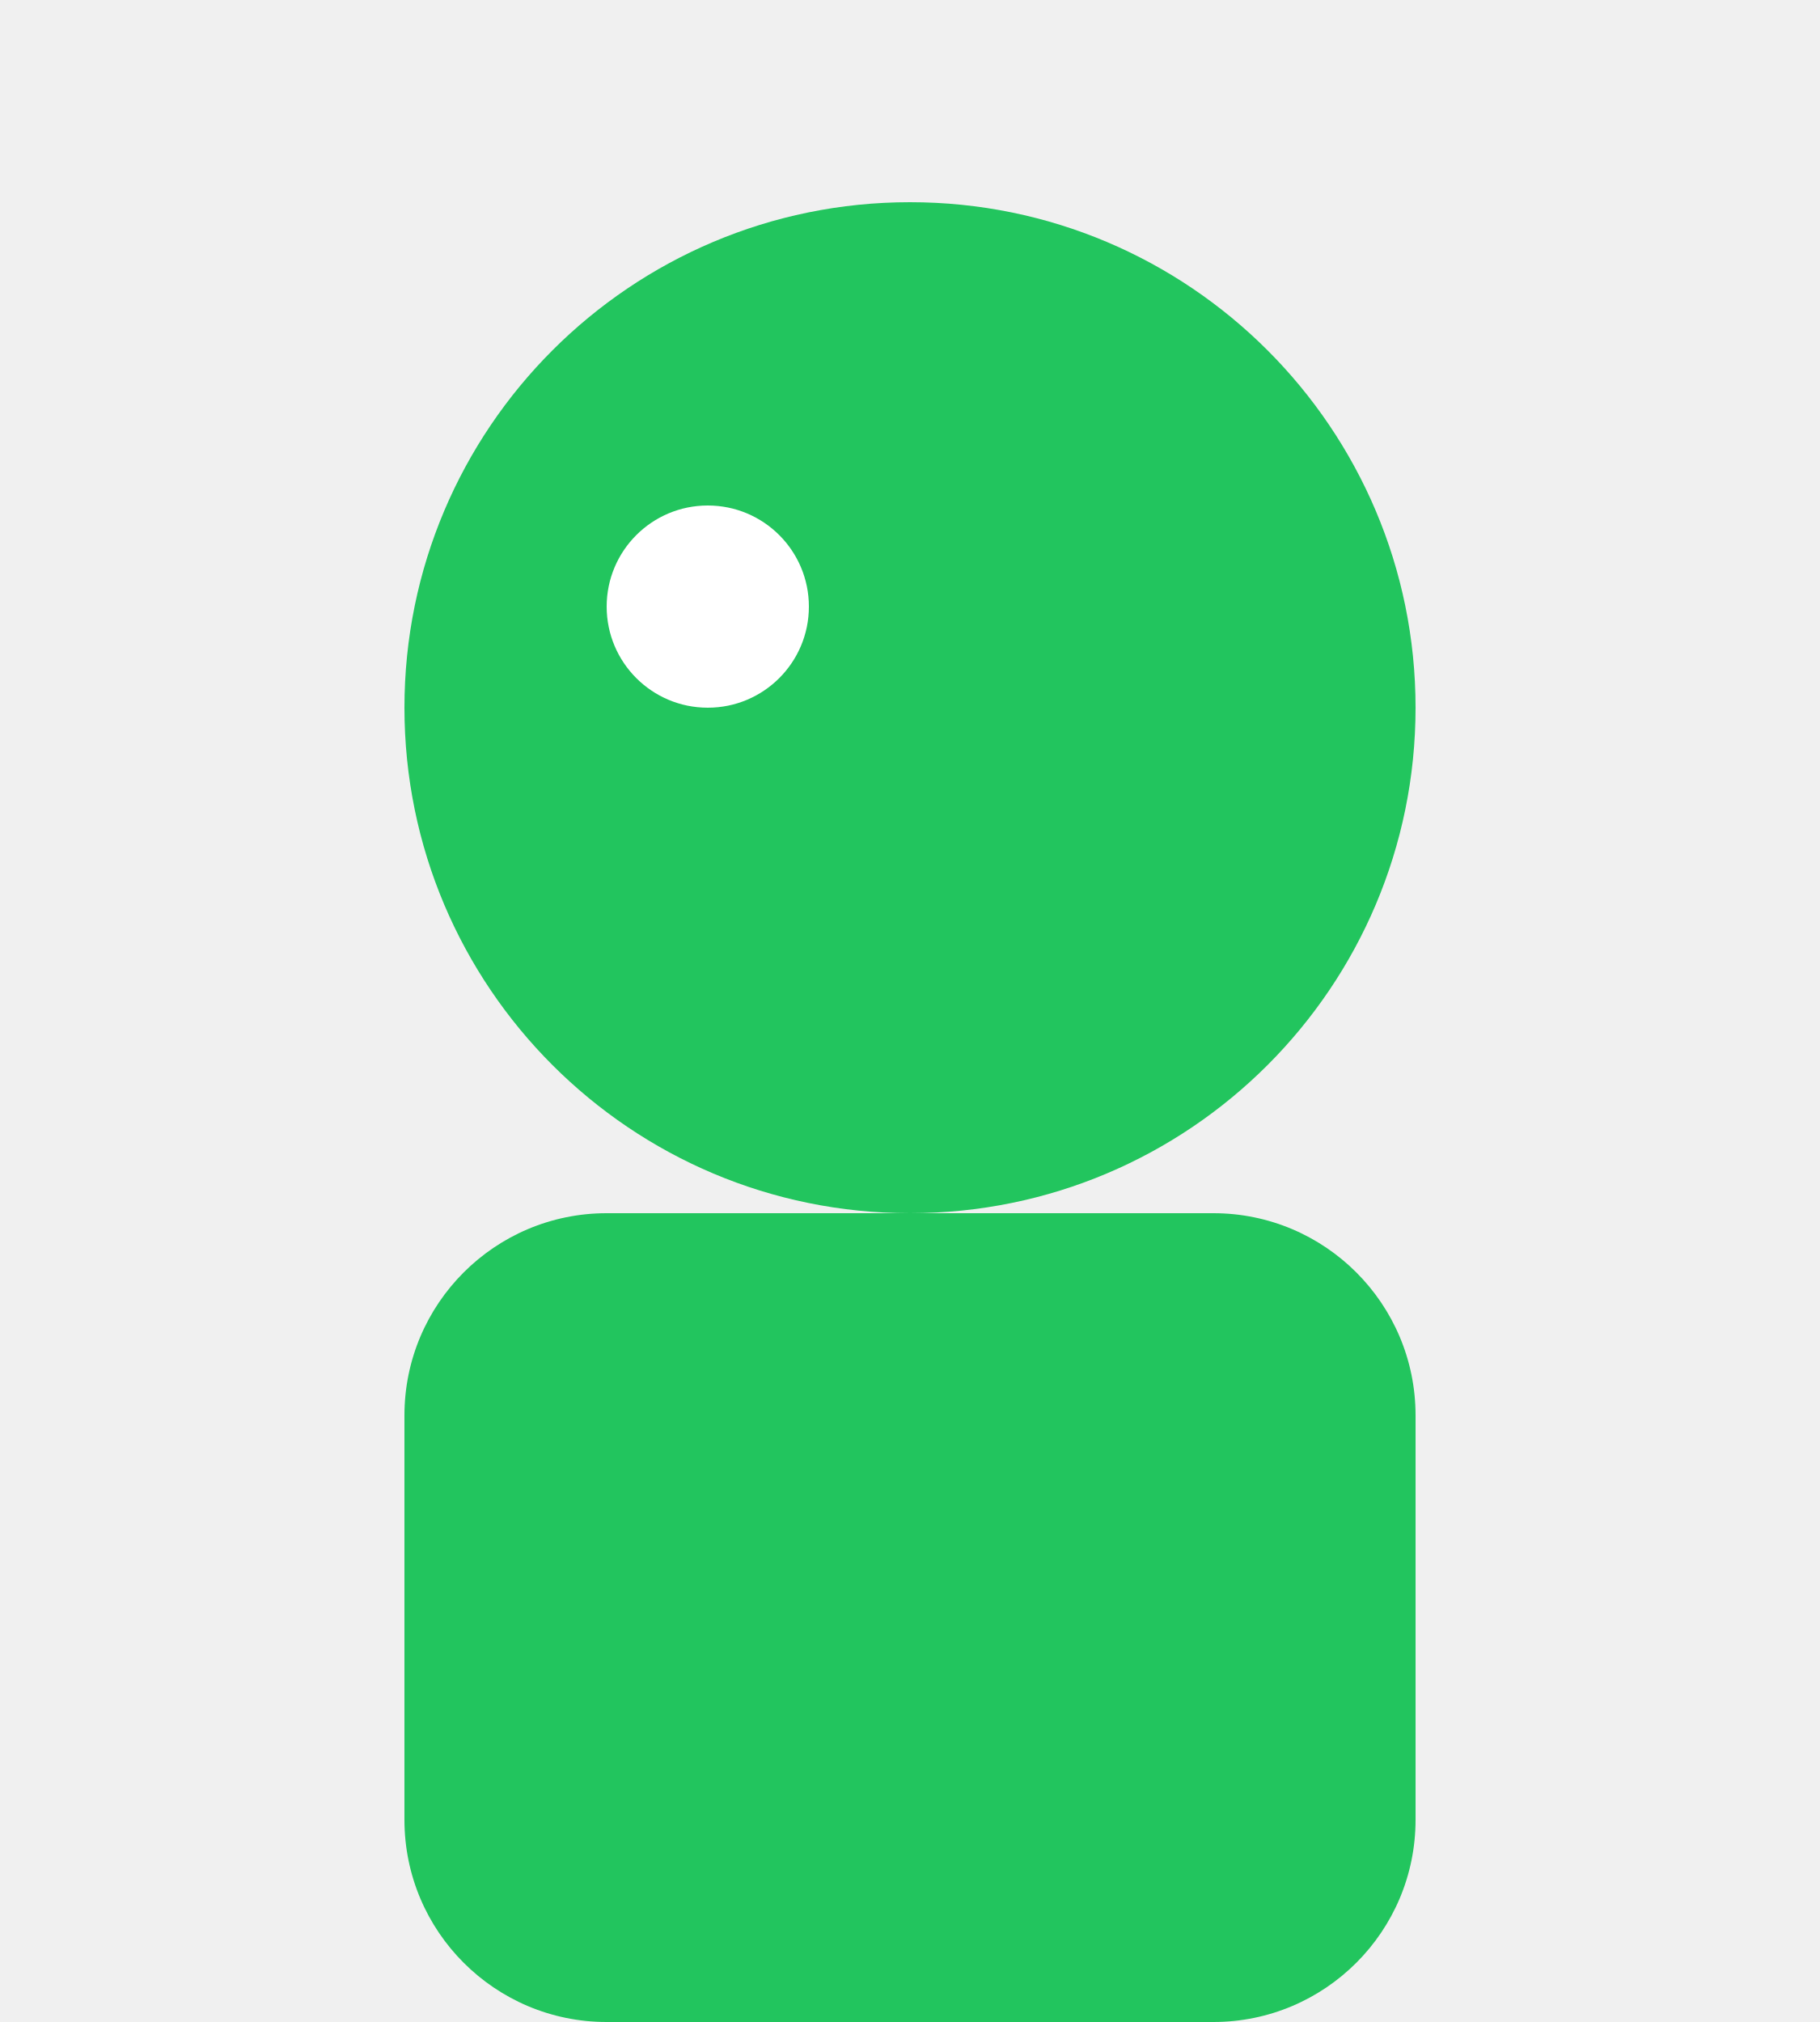
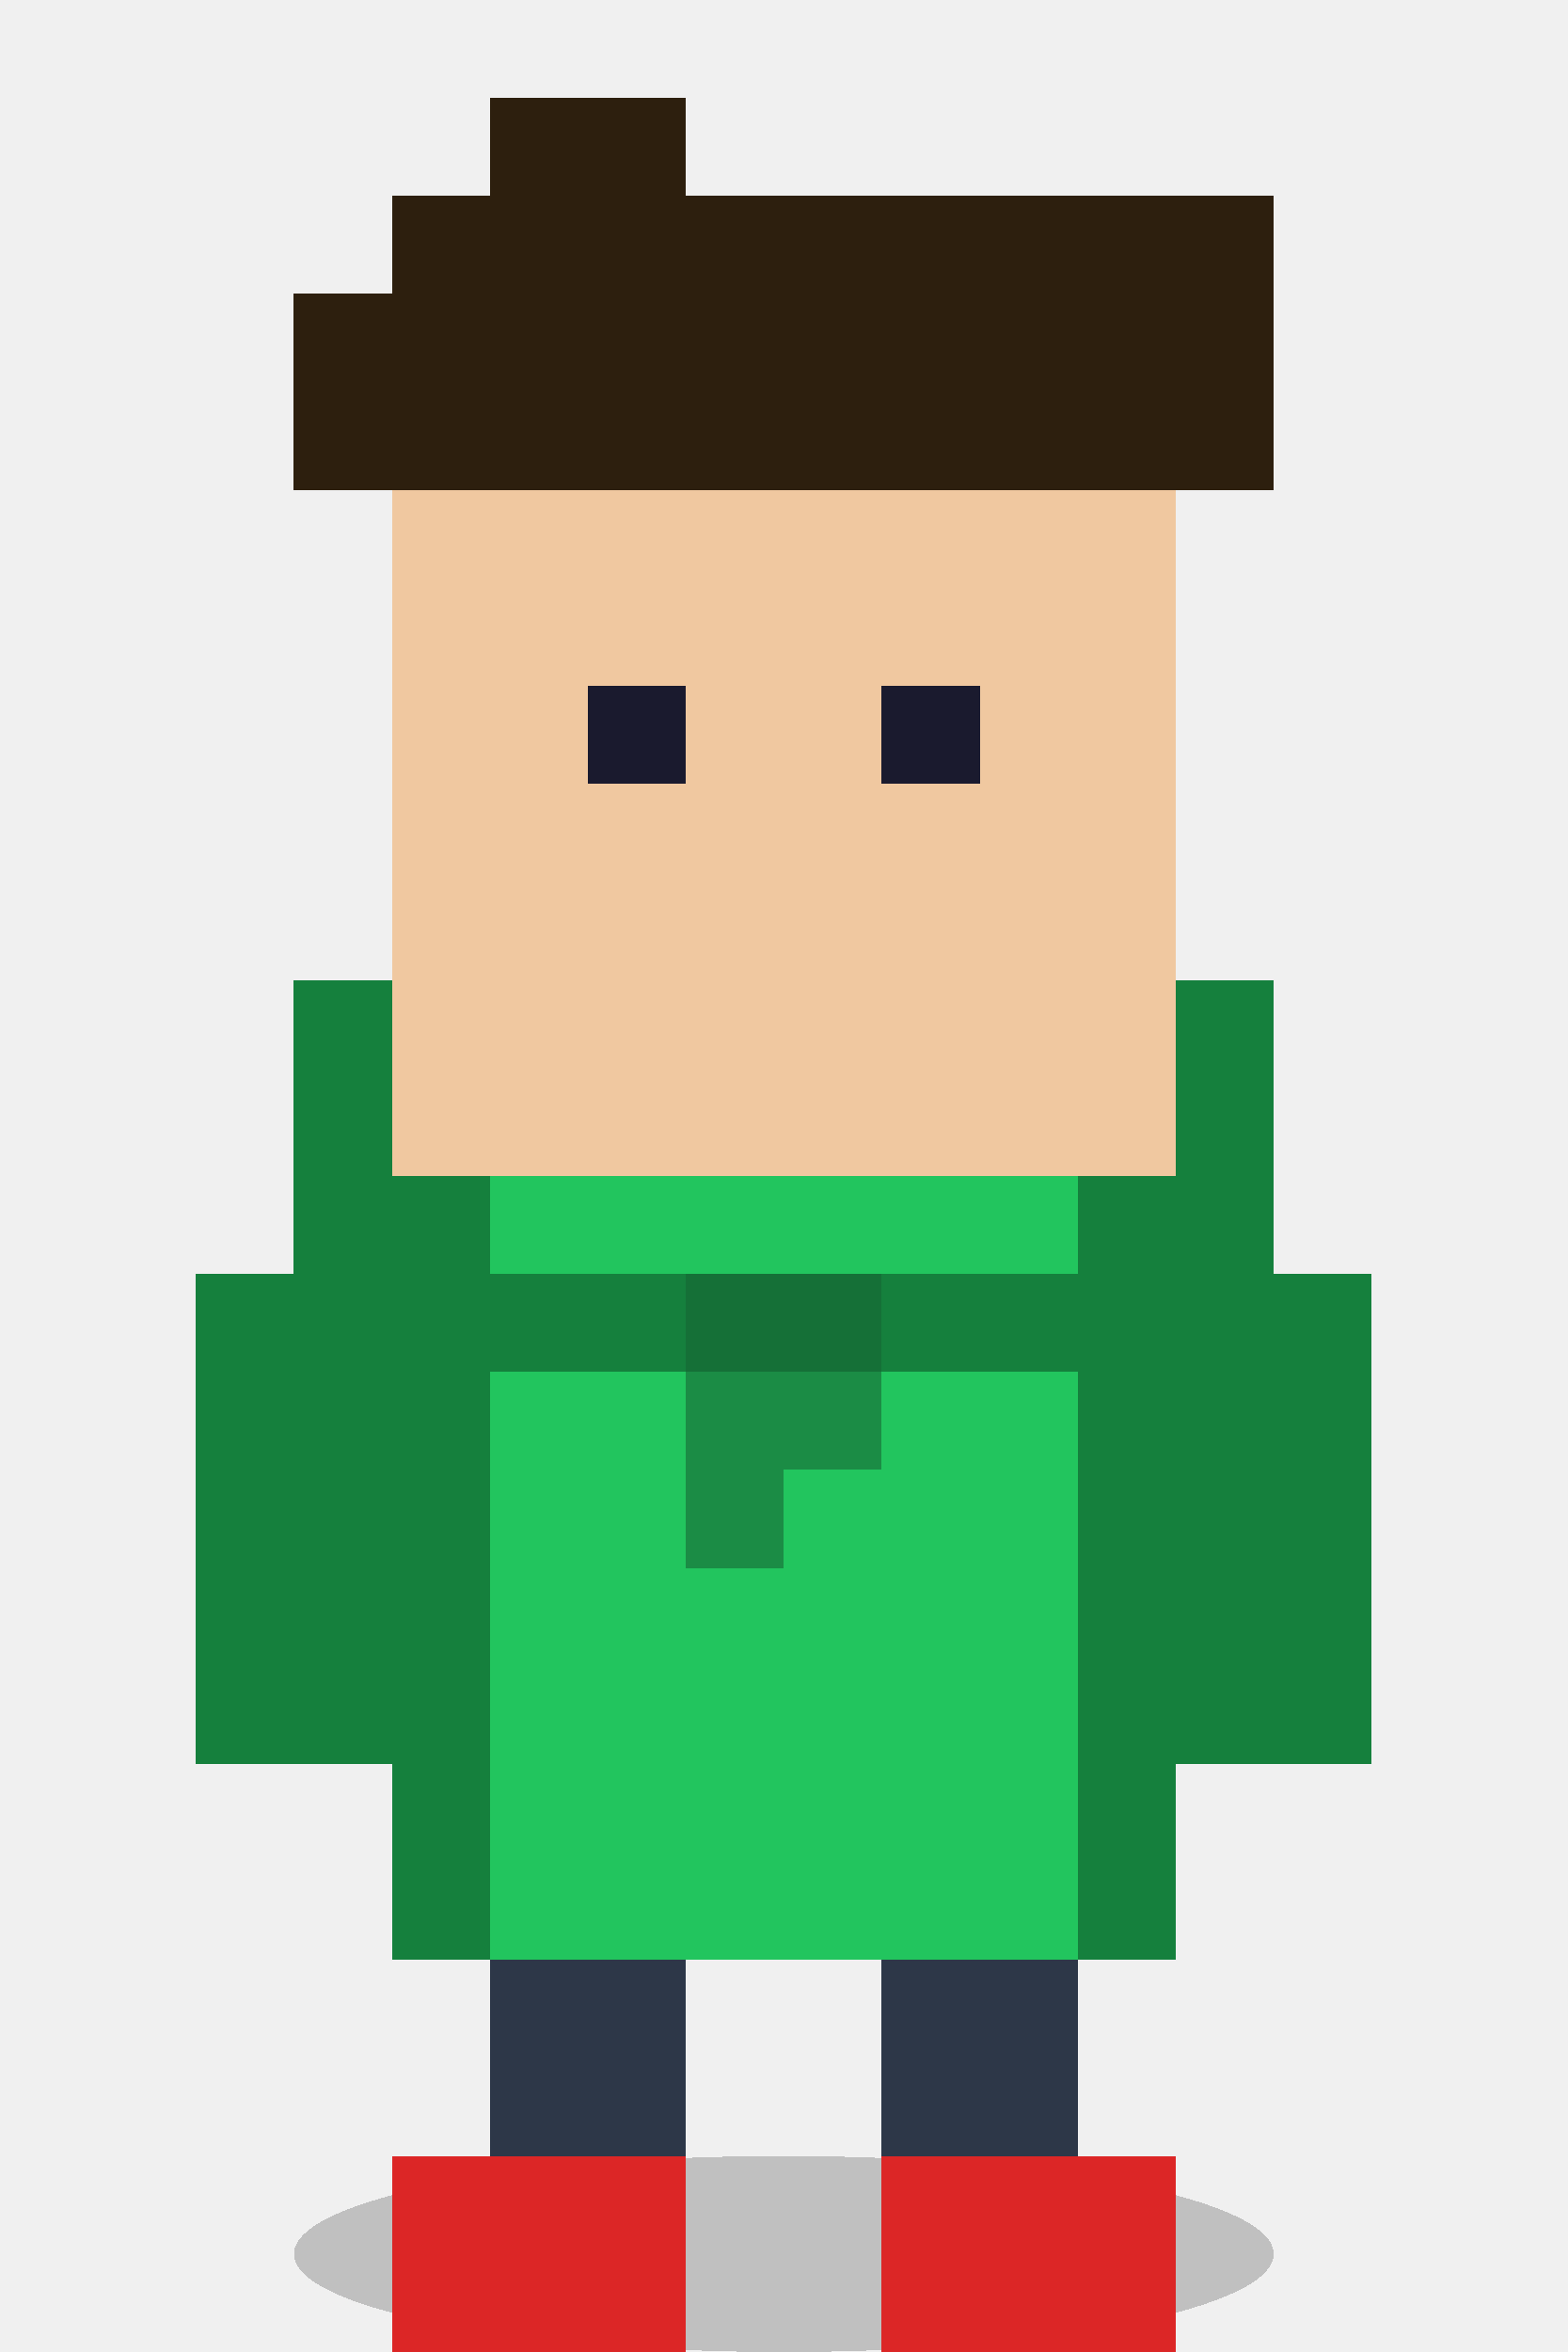
- <svg xmlns="http://www.w3.org/2000/svg" width="36" height="40" viewBox="0 0 36 40">
-   <circle cx="18" cy="14" r="10" fill="#22c55e" />
-   <rect x="8" y="24" width="20" height="16" rx="4" fill="#22c55e" />
-   <circle cx="14" cy="12" r="2" fill="#fff" />
+ <svg xmlns="http://www.w3.org/2000/svg" width="16" height="24" viewBox="0 0 16 24" shape-rendering="crispEdges">
+   <ellipse cx="8" cy="23" rx="5" ry="1" fill="#00000033" />
+   <rect x="4" y="12" width="8" height="8" fill="#15803d" />
+   <rect x="5" y="12" width="6" height="8" fill="#22c55e" />
+   <rect x="3" y="10" width="10" height="4" fill="#15803d" />
+   <rect x="5" y="11" width="6" height="2" fill="#22c55e" />
+   <rect x="2" y="13" width="2" height="5" fill="#15803d" />
+   <rect x="12" y="13" width="2" height="5" fill="#15803d" />
+   <rect x="4" y="2" width="8" height="10" fill="#f0c8a0" />
+   <rect x="4" y="2" width="8" height="3" fill="#2d1f0e" />
+   <rect x="3" y="3" width="2" height="2" fill="#2d1f0e" />
+   <rect x="11" y="2" width="2" height="3" fill="#2d1f0e" />
+   <rect x="5" y="1" width="2" height="2" fill="#2d1f0e" />
+   <rect x="6" y="7" width="1" height="1" fill="#1a1a2e" />
+   <rect x="9" y="7" width="1" height="1" fill="#1a1a2e" />
+   <rect x="7" y="13" width="1" height="3" fill="#166534" opacity="0.6" />
+   <rect x="8" y="13" width="1" height="2" fill="#166534" opacity="0.6" />
+   <rect x="5" y="20" width="2" height="4" fill="#2d3748" />
+   <rect x="9" y="20" width="2" height="4" fill="#2d3748" />
+   <rect x="4" y="22" width="3" height="2" fill="#dc2626" />
+   <rect x="9" y="22" width="3" height="2" fill="#dc2626" />
</svg>
